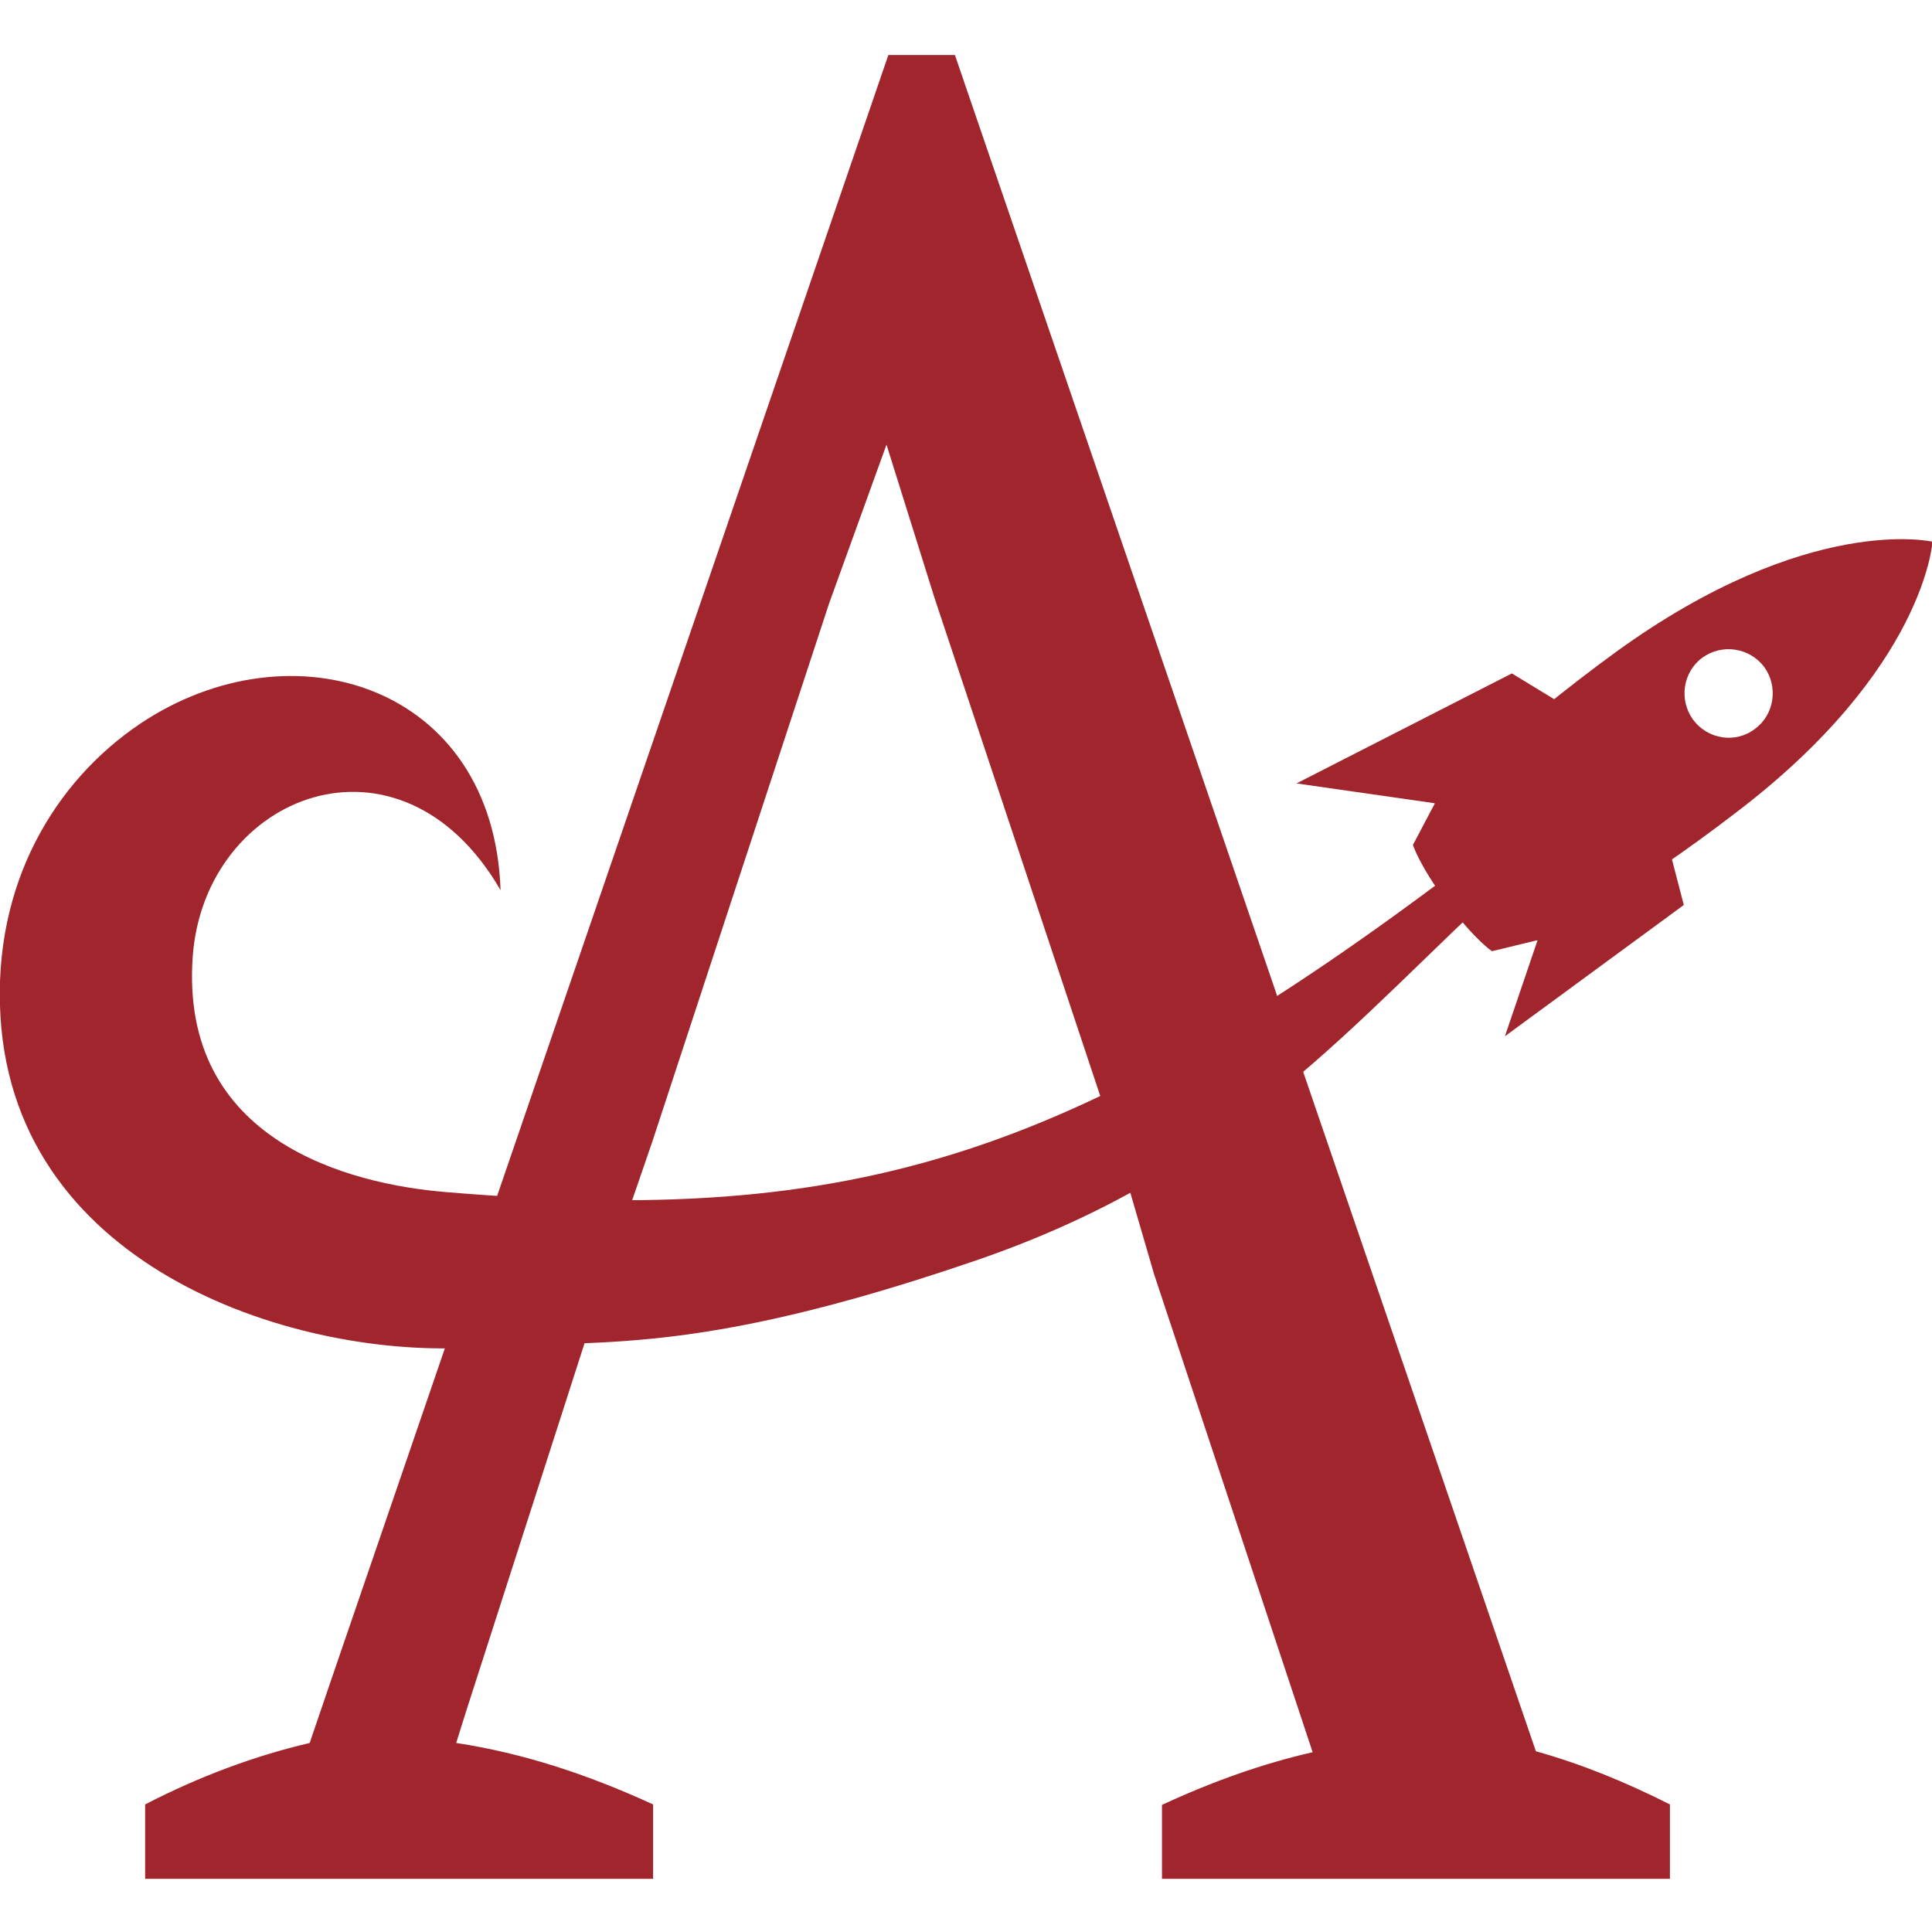
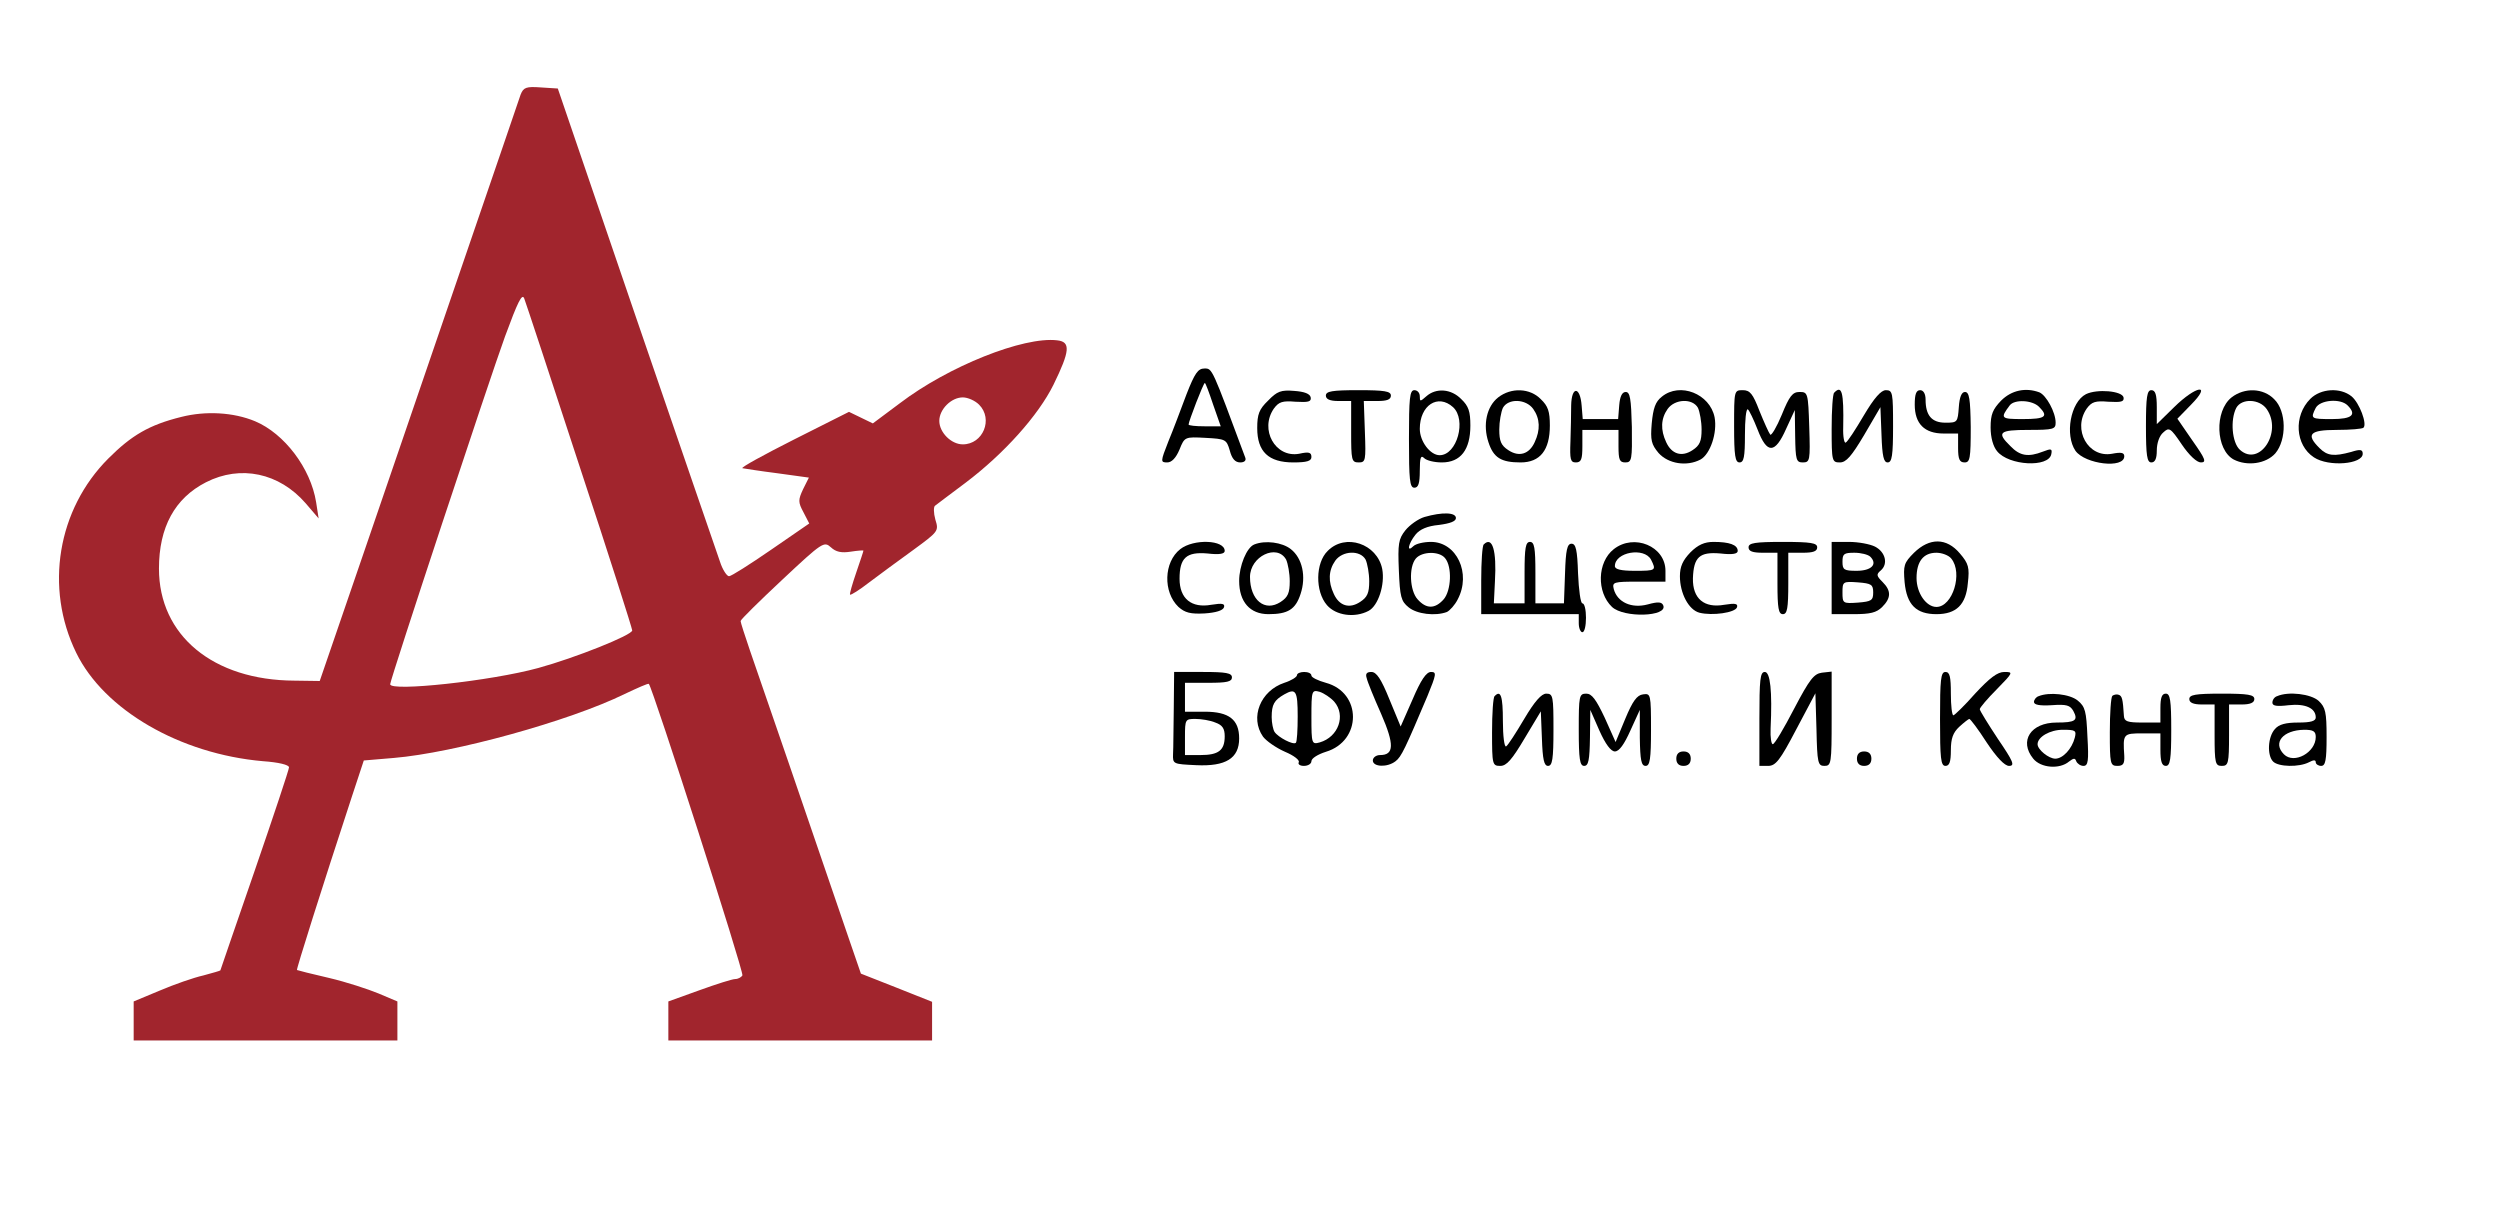
- <svg xmlns="http://www.w3.org/2000/svg" style="fill: #a1252d" viewBox="0 0 418 395" width="140" height="140" id="logo">
-   <path d="M102.8 280C65.3 282.6 3.4 263.8.1 208.4c-1.7-28.7 11.8-50.9 30.2-63.3 32.8-22 76.5-8.4 78 36-21.7-37.5-64-20.8-66.6 14.3-2.9 40.2 34.3 49.3 54.6 51 89.1 7.5 137.4-7.1 226-75.2l4.8 6.9c-34.2 31.1-59.2 63.9-116.8 83.4-60.7 20.7-80.8 16.7-107.5 18.5z" />
-   <path d="M332.3 367.4L206.6.4h-14.4l-120.7 352-4.5 13.2c-11.9 2.8-23.8 7.2-35.6 13.3V395h109.9v-16.1c-14.4-6.6-28.2-11.1-42.6-13.3l2.1-6.7 30.5-94.8 9.9-28.8L179.4 119l12.4-34.3 10.4 33.2 39.1 117.5 8.4 28.8L284 367.6c-10.9 2.5-21.6 6.3-32.6 11.4v16h109.9v-16.1c-9.7-4.9-19.3-8.8-29-11.5zm-9.6-191l-12.2-14.2-4.8 9.1s1.3 4.3 7.3 12.4c6.1 8.2 9.8 10.6 9.8 10.6l10.3-2.5-10.4-15.4z" />
-   <path d="M336.3 139.8l-9.2-5.6-46.6 23.8 30 4.3zm25.3 34.1l2.7 10.4-38.7 28.4 7-20.6z" />
-   <path fill-rule="evenodd" d="M333 192.5l-11.3-15.1-11.3-15.1s16.5-16.2 39.3-32.8c41.6-30.1 68.4-23.8 68.4-23.8s-1.6 27.5-42.5 58.6c-22.3 17.2-42.6 28.2-42.6 28.2zm46.7-46.3c4.2-3.1 5.1-9.1 2-13.4-3.2-4.2-9.1-5.1-13.4-2-4.2 3.1-5.1 9.1-2 13.4 3.2 4.3 9.2 5.2 13.4 2z" clip-rule="evenodd" />
+ <svg xmlns="http://www.w3.org/2000/svg" version="1.0" width="692pt" height="336pt" viewBox="0 0 692 336" preserveAspectRatio="xMidYMid meet">
+   <g transform="translate(0,336) scale(0.1,-0.1)" fill="#000000" stroke="none">
+     <path fill="#a1252d" d="M1441 3098 c-4 -13 -74 -216 -155 -453 -81 -236 -204 -596 -274 -800 l-127 -370 -70 1 c-225 1 -375 125 -375 310 0 115 44 195 130 239 96 49 203 26 276 -58 l36 -42 -7 45 c-15 94 -88 190 -169 224 -60 25 -137 29 -204 12 -89 -22 -138 -51 -202 -115 -141 -141 -177 -358 -89 -538 77 -158 287 -280 517 -300 43 -3 72 -10 72 -17 0 -6 -43 -135 -95 -286 -52 -151 -95 -275 -95 -276 0 -1 -21 -7 -47 -14 -27 -6 -81 -25 -121 -42 l-72 -30 0 -54 0 -54 365 0 365 0 0 54 0 54 -52 22 c-29 12 -90 32 -137 43 -48 11 -87 21 -89 22 -2 2 67 221 152 480 l33 100 83 7 c167 14 486 102 639 177 36 17 65 30 67 28 11 -12 264 -799 259 -807 -3 -5 -12 -10 -20 -10 -8 0 -52 -14 -99 -31 l-86 -31 0 -54 0 -54 365 0 365 0 0 54 0 53 -98 39 -99 39 -31 90 c-102 299 -254 741 -276 804 -14 41 -26 78 -26 82 0 4 52 55 115 114 112 105 116 107 135 90 14 -13 29 -16 55 -12 19 3 35 4 35 3 0 -2 -9 -29 -20 -61 -11 -32 -19 -60 -17 -61 2 -2 26 13 53 34 28 21 82 61 121 89 71 52 72 53 62 85 -5 18 -5 35 -1 38 4 3 42 32 85 64 106 80 201 186 243 271 46 94 48 119 10 123 -93 11 -301 -72 -435 -174 l-75 -56 -33 16 -33 16 -153 -77 c-83 -42 -147 -77 -142 -79 6 -1 49 -8 97 -14 l87 -12 -16 -32 c-14 -30 -14 -36 1 -64 l16 -31 -106 -73 c-58 -40 -110 -73 -116 -73 -6 0 -18 18 -25 40 -8 22 -112 326 -232 675 l-217 635 -47 3 c-41 3 -48 0 -56 -20z m163 -1028 c81 -245 146 -450 146 -455 0 -13 -158 -76 -260 -104 -131 -36 -410 -66 -410 -45 0 13 275 845 318 963 35 95 47 120 53 105 4 -10 73 -219 153 -464z m1106 170 c40 -40 11 -110 -45 -110 -32 0 -65 33 -65 65 0 32 33 65 65 65 14 0 34 -9 45 -20z" />
+     <path d="M3284 2268 c-15 -40 -37 -99 -50 -130 -22 -56 -22 -58 -3 -58 12 0 24 12 34 36 14 35 15 35 72 32 55 -3 58 -4 67 -35 6 -23 15 -33 29 -33 11 0 17 5 14 13 -93 250 -91 247 -113 247 -18 0 -27 -13 -50 -72z m74 -28 l21 -60 -45 0 c-24 0 -44 2 -44 5 0 8 41 115 45 115 2 0 12 -27 23 -60z" />
+     <path d="M3510 2251 c-25 -24 -30 -38 -30 -76 0 -65 31 -95 100 -95 38 0 50 4 50 15 0 13 -7 15 -34 9 -66 -12 -110 67 -70 125 14 19 24 22 60 19 36 -2 44 0 42 12 -2 10 -17 16 -46 18 -36 3 -47 -1 -72 -27z" />
+     <path d="M3670 2265 c0 -10 11 -15 35 -15 l35 0 0 -85 c0 -79 1 -85 21 -85 19 0 20 5 17 85 l-3 85 38 0 c26 0 37 4 37 15 0 12 -17 15 -90 15 -73 0 -90 -3 -90 -15z" />
+     <path d="M3900 2145 c0 -113 2 -135 15 -135 11 0 15 12 15 47 0 37 3 44 12 35 7 -7 29 -12 49 -12 52 0 79 35 79 102 0 39 -5 54 -25 73 -28 29 -70 32 -97 8 -17 -15 -18 -15 -18 0 0 10 -7 17 -15 17 -13 0 -15 -22 -15 -135z m122 88 c38 -35 11 -133 -37 -133 -26 0 -55 38 -55 73 0 65 50 98 92 60z" />
+     <path d="M4147 2260 c-32 -25 -43 -76 -27 -124 14 -43 35 -56 89 -56 54 0 81 34 81 102 0 39 -5 54 -25 73 -30 31 -82 33 -118 5z m97 -32 c19 -27 20 -58 4 -92 -15 -33 -43 -42 -73 -22 -20 13 -25 25 -25 57 0 22 5 49 10 60 15 27 64 25 84 -3z" />
+     <path d="M4349 2238 c0 -23 -1 -69 -2 -100 -2 -50 0 -58 15 -58 15 0 18 9 18 45 l0 45 50 0 50 0 0 -45 c0 -38 3 -45 19 -45 18 0 19 8 18 98 -2 79 -5 97 -17 97 -10 0 -16 -12 -18 -37 l-3 -38 -49 0 -49 0 -3 37 c-4 54 -28 55 -29 1z" />
+     <path d="M4600 2262 c-18 -14 -24 -32 -28 -74 -4 -47 -1 -58 19 -82 27 -30 78 -38 116 -18 27 15 47 74 39 117 -13 65 -96 98 -146 57z m100 -31 c5 -11 10 -38 10 -60 0 -32 -5 -44 -25 -57 -30 -20 -58 -11 -73 22 -16 34 -15 65 4 92 20 28 69 30 84 3z" />
+     <path d="M4800 2180 c0 -82 3 -100 15 -100 12 0 15 15 15 76 0 41 3 73 8 71 4 -3 16 -28 27 -56 26 -68 48 -68 79 2 l24 52 1 -72 c1 -66 3 -73 21 -73 20 0 21 5 18 98 -3 95 -4 97 -27 97 -19 0 -28 -11 -49 -63 -14 -34 -29 -59 -32 -55 -4 5 -17 34 -30 66 -18 47 -26 57 -46 57 -24 0 -24 -1 -24 -100z" />
+     <path d="M5077 2273 c-4 -3 -7 -48 -7 -100 0 -90 1 -93 23 -93 17 0 32 17 67 76 l45 77 3 -77 c2 -59 6 -76 17 -76 12 0 15 19 15 100 0 93 -1 100 -20 100 -13 0 -32 -21 -61 -70 -23 -39 -45 -73 -50 -75 -4 -3 -8 16 -7 42 2 99 -4 118 -25 96z" />
+     <path d="M5300 2240 c0 -53 27 -80 80 -80 l40 0 0 -40 c0 -31 4 -40 18 -40 15 0 17 11 17 98 -1 78 -4 97 -16 97 -9 0 -15 -13 -17 -42 -3 -42 -4 -43 -37 -43 -38 0 -55 20 -55 64 0 16 -6 26 -15 26 -11 0 -15 -11 -15 -40z" />
+     <path d="M5539 2251 c-23 -24 -29 -38 -29 -74 0 -28 7 -53 18 -66 32 -40 143 -46 150 -8 3 15 0 16 -23 7 -41 -16 -64 -12 -90 15 -39 38 -32 45 50 45 69 0 75 2 75 20 0 29 -26 76 -45 84 -38 14 -77 6 -106 -23z m105 -17 c27 -27 18 -34 -45 -34 -61 0 -63 2 -36 38 13 17 62 15 81 -4z" />
+     <path d="M5774 2269 c-43 -22 -59 -113 -29 -157 27 -37 135 -50 135 -15 0 10 -8 12 -34 7 -66 -12 -110 67 -70 125 14 19 24 22 60 19 36 -2 44 0 42 12 -4 18 -73 24 -104 9z" />
+     <path d="M5940 2180 c0 -82 3 -100 15 -100 10 0 15 10 15 33 0 20 7 41 18 50 16 15 20 13 51 -33 21 -31 42 -50 53 -50 16 0 13 9 -23 60 l-42 61 38 39 c59 60 14 53 -47 -7 l-48 -47 0 47 c0 35 -4 47 -15 47 -12 0 -15 -18 -15 -100z" />
+     <path d="M6177 2260 c-48 -38 -44 -145 6 -172 37 -19 89 -12 115 17 32 38 31 117 -3 150 -30 31 -82 33 -118 5z m97 -32 c45 -64 -20 -162 -74 -113 -22 20 -27 83 -10 116 15 27 64 25 84 -3z" />
+     <path d="M6395 2256 c-47 -47 -42 -128 10 -162 41 -27 135 -19 135 10 0 12 -7 13 -32 5 -48 -13 -66 -11 -88 11 -38 38 -27 50 48 50 38 0 71 3 74 6 11 10 -11 69 -33 87 -31 25 -85 22 -114 -7z m103 -18 c26 -26 13 -38 -43 -38 -59 0 -60 1 -45 31 12 22 68 27 88 7z" />
+     <path d="M3943 1929 c-17 -5 -41 -22 -53 -37 -19 -24 -21 -37 -18 -110 3 -74 6 -86 27 -103 23 -19 74 -25 106 -13 8 4 22 19 30 35 38 72 -3 159 -74 159 -20 0 -42 -5 -49 -12 -19 -19 -14 7 6 32 12 15 33 24 65 27 31 4 47 10 47 19 0 16 -38 17 -87 3z m57 -114 c20 -24 17 -90 -4 -114 -24 -27 -48 -27 -72 0 -22 24 -25 89 -5 113 17 20 65 21 81 1z" />
+     <path d="M3267 1840 c-46 -36 -48 -119 -5 -160 18 -16 33 -20 72 -18 31 2 51 8 54 17 3 10 -4 12 -35 7 -55 -10 -88 17 -88 72 0 58 19 75 77 70 34 -4 48 -1 48 7 0 31 -86 34 -123 5z" />
+     <path d="M3472 1853 c-21 -8 -42 -59 -42 -101 0 -58 30 -92 81 -92 54 0 75 13 89 56 16 48 5 99 -27 124 -24 19 -71 25 -101 13z m88 -42 c5 -11 10 -38 10 -60 0 -32 -5 -44 -25 -57 -44 -29 -85 5 -85 69 0 57 75 93 100 48z" />
+     <path d="M3675 1835 c-34 -33 -35 -112 -2 -150 25 -29 77 -36 115 -16 27 14 46 73 38 116 -14 70 -102 100 -151 50z m105 -24 c5 -11 10 -38 10 -60 0 -32 -5 -44 -25 -57 -30 -20 -58 -11 -73 22 -16 34 -15 65 4 92 20 28 69 30 84 3z" />
+     <path d="M4107 1853 c-4 -3 -7 -48 -7 -100 l0 -93 135 0 135 0 0 -25 c0 -14 5 -25 10 -25 6 0 10 18 10 40 0 22 -4 40 -10 40 -5 0 -10 37 -12 83 -2 65 -6 82 -18 82 -12 0 -16 -17 -18 -82 l-3 -83 -39 0 -40 0 0 85 c0 69 -3 85 -15 85 -12 0 -15 -16 -15 -85 l0 -85 -42 0 -43 0 3 61 c5 85 -7 126 -31 102z" />
+     <path d="M4467 1840 c-46 -36 -48 -119 -5 -160 33 -31 154 -27 142 4 -4 10 -14 11 -43 3 -45 -12 -84 6 -94 42 -5 20 -1 21 69 21 l74 0 0 30 c0 68 -87 104 -143 60z m103 -29 c15 -30 14 -31 -45 -31 -38 0 -55 4 -55 13 0 39 81 53 100 18z" />
+     <path d="M4679 1831 c-21 -22 -29 -39 -29 -66 0 -47 24 -93 54 -101 36 -9 99 0 104 15 3 10 -4 12 -35 7 -56 -10 -88 17 -87 73 2 59 18 74 76 69 34 -4 48 -1 48 7 0 17 -23 25 -67 25 -25 0 -43 -8 -64 -29z" />
+     <path d="M4840 1845 c0 -11 11 -15 40 -15 l40 0 0 -85 c0 -69 3 -85 15 -85 12 0 15 16 15 85 l0 85 40 0 c29 0 40 4 40 15 0 12 -17 15 -95 15 -78 0 -95 -3 -95 -15z" />
+     <path d="M5070 1760 l0 -100 60 0 c47 0 64 4 80 20 25 25 25 45 1 69 -17 17 -18 21 -5 32 21 18 13 51 -16 66 -14 7 -46 13 -72 13 l-48 0 0 -100z m107 59 c21 -21 3 -39 -38 -39 -35 0 -39 3 -39 25 0 22 4 25 33 25 18 0 38 -5 44 -11z m8 -99 c0 -22 -5 -25 -42 -28 -42 -3 -43 -2 -43 28 0 30 1 31 43 28 37 -3 42 -6 42 -28z" />
+     <path d="M5298 1830 c-28 -28 -30 -35 -26 -82 6 -62 32 -88 88 -88 55 0 82 26 87 86 5 43 2 54 -22 82 -37 44 -84 44 -127 2z m103 -16 c33 -40 4 -134 -41 -134 -28 0 -55 38 -55 80 0 46 19 70 55 70 15 0 34 -7 41 -16z" />
+     <path d="M3249 1400 c-1 -55 -1 -112 -2 -127 -1 -28 0 -28 64 -31 82 -4 119 19 119 74 0 52 -28 74 -95 74 l-55 0 0 40 0 40 65 0 c51 0 65 3 65 15 0 12 -16 15 -80 15 l-80 0 -1 -100z m115 -40 c20 -7 26 -17 26 -38 0 -39 -17 -52 -67 -52 l-43 0 0 50 c0 49 1 50 29 50 16 0 41 -4 55 -10z" />
+     <path d="M3590 1491 c0 -5 -16 -15 -35 -21 -66 -22 -96 -96 -59 -149 9 -12 36 -31 61 -42 24 -10 41 -23 38 -29 -3 -5 3 -10 14 -10 12 0 21 6 21 13 0 8 18 19 40 26 100 30 100 164 0 191 -22 6 -40 15 -40 20 0 6 -9 10 -20 10 -11 0 -20 -4 -20 -9z m2 -114 c0 -38 -2 -70 -5 -73 -7 -7 -49 15 -59 30 -4 6 -8 25 -8 41 0 35 7 47 35 63 32 18 37 10 37 -61z m101 41 c33 -38 12 -98 -40 -113 -22 -6 -23 -4 -23 70 0 74 1 76 23 70 12 -4 30 -16 40 -27z" />
+     <path d="M3783 1483 c2 -10 20 -54 40 -99 37 -85 36 -114 -3 -114 -11 0 -20 -7 -20 -15 0 -18 40 -20 63 -2 16 12 27 36 88 180 25 61 26 67 10 67 -13 0 -28 -22 -51 -76 l-33 -75 -31 75 c-23 57 -36 76 -50 76 -13 0 -17 -5 -13 -17z" />
+     <path d="M4870 1370 l0 -130 24 0 c21 0 33 15 78 101 l53 100 3 -100 c2 -93 4 -101 22 -101 19 0 20 7 20 131 l0 130 -27 -3 c-22 -3 -34 -18 -77 -100 -28 -54 -54 -98 -59 -98 -4 0 -7 19 -6 43 5 105 -1 157 -16 157 -13 0 -15 -21 -15 -130z" />
+     <path d="M5370 1370 c0 -109 2 -130 15 -130 11 0 15 11 15 43 0 33 6 49 23 65 13 12 26 22 28 22 3 0 25 -29 48 -65 28 -42 50 -65 62 -65 17 0 12 12 -31 75 -27 41 -50 78 -50 82 0 4 21 29 47 55 46 47 46 48 21 48 -19 0 -40 -16 -81 -60 -29 -33 -57 -60 -60 -60 -4 0 -7 27 -7 60 0 47 -3 60 -15 60 -13 0 -15 -21 -15 -130z" />
+     <path d="M4137 1433 c-4 -3 -7 -48 -7 -100 0 -90 1 -93 23 -93 17 0 32 17 67 76 l45 75 3 -75 c2 -59 6 -76 17 -76 12 0 15 19 15 100 0 93 -1 100 -20 100 -13 0 -32 -21 -61 -70 -23 -39 -45 -73 -50 -76 -5 -3 -9 29 -9 70 0 70 -6 87 -23 69z" />
+     <path d="M4370 1340 c0 -82 3 -100 15 -100 12 0 15 16 16 78 l1 77 25 -57 c17 -38 32 -58 43 -58 12 0 26 20 43 58 l26 57 0 -77 c1 -62 4 -78 16 -78 12 0 15 18 15 101 0 98 -1 100 -22 97 -17 -2 -29 -19 -49 -67 l-27 -65 -30 67 c-24 51 -36 67 -51 67 -20 0 -21 -6 -21 -100z" />
+     <path d="M5643 1433 c-7 -2 -13 -10 -13 -16 0 -8 16 -11 49 -9 41 3 51 0 60 -16 14 -26 6 -32 -46 -32 -72 0 -105 -51 -65 -100 21 -26 73 -30 99 -8 13 10 17 10 20 1 3 -7 12 -13 20 -13 13 0 15 14 11 81 -3 70 -6 83 -27 100 -22 18 -79 24 -108 12z m100 -115 c-8 -31 -33 -58 -54 -58 -18 0 -49 25 -49 40 0 20 34 40 70 40 35 0 38 -2 33 -22z" />
+     <path d="M5847 1434 c-4 -4 -7 -49 -7 -101 0 -87 1 -93 21 -93 16 0 20 6 19 28 -4 61 -3 62 50 62 l50 0 0 -45 c0 -33 4 -45 15 -45 12 0 15 18 15 100 0 82 -3 100 -15 100 -11 0 -15 -11 -15 -40 l0 -40 -50 0 c-41 0 -50 3 -51 18 -3 48 -5 56 -15 59 -5 2 -13 0 -17 -3z" />
+     <path d="M6060 1425 c0 -10 11 -15 35 -15 l35 0 0 -85 c0 -78 2 -85 20 -85 18 0 20 7 20 85 l0 85 35 0 c24 0 35 5 35 15 0 12 -17 15 -90 15 -73 0 -90 -3 -90 -15z" />
+     <path d="M6303 1433 c-7 -2 -13 -10 -13 -18 0 -9 12 -11 45 -7 46 5 75 -8 75 -34 0 -10 -14 -14 -48 -14 -35 0 -54 -5 -65 -18 -20 -22 -22 -73 -5 -90 15 -15 72 -16 99 -2 13 7 19 7 19 0 0 -5 7 -10 15 -10 12 0 15 16 15 80 0 69 -3 82 -22 100 -21 19 -83 27 -115 13z m107 -113 c0 -43 -60 -76 -88 -48 -32 32 -3 67 56 68 25 0 32 -4 32 -20z" />
+     <path d="M4640 1260 c0 -13 7 -20 20 -20 13 0 20 7 20 20 0 13 -7 20 -20 20 -13 0 -20 -7 -20 -20z" />
+     <path d="M5140 1260 c0 -13 7 -20 20 -20 13 0 20 7 20 20 0 13 -7 20 -20 20 -13 0 -20 -7 -20 -20z" />
+   </g>
</svg>
